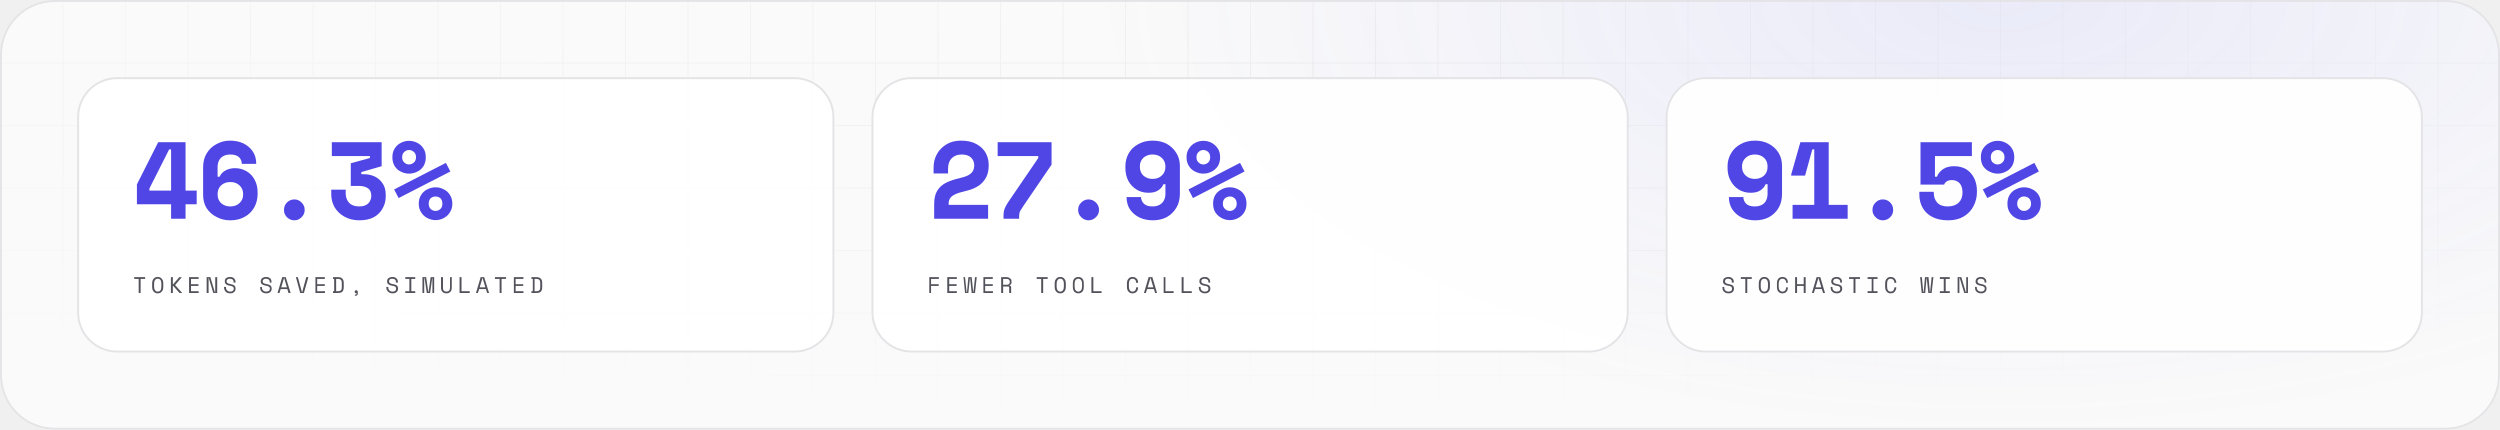
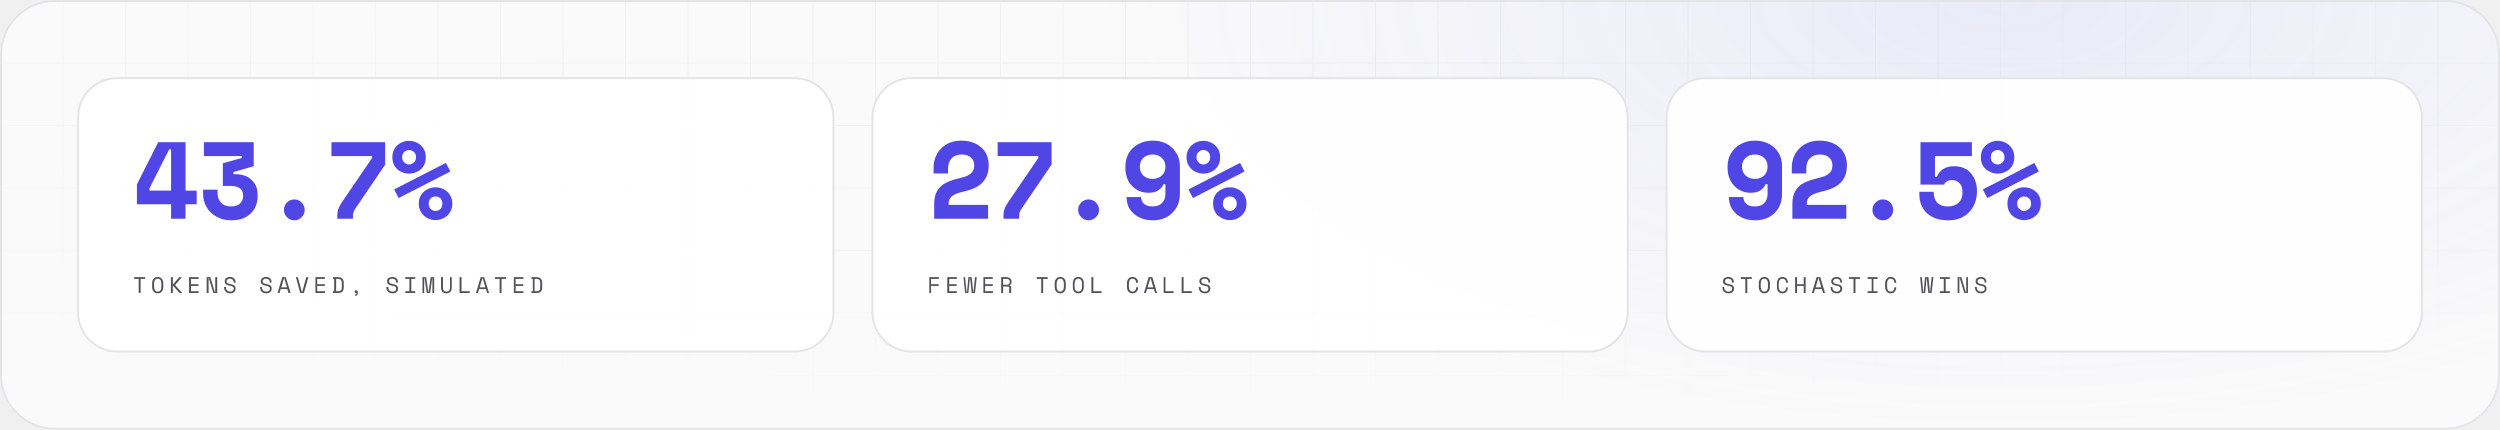
- <svg xmlns="http://www.w3.org/2000/svg" viewBox="0 0 1280 220" width="1280" height="220" role="img" aria-label="46.3% TOKENS SAVED, SIMULATED. 27.9% FEWER TOOL CALLS. 91.5% STOCHASTIC WINS">
+ <svg xmlns="http://www.w3.org/2000/svg" viewBox="0 0 1280 220" width="1280" height="220" role="img" aria-label="43.7% TOKENS SAVED, SIMULATED. 27.9% FEWER TOOL CALLS. 92.5% STOCHASTIC WINS">
  <defs>
    <radialGradient id="vmp-bench-l-g">
      <stop offset="0" stop-color="#6366f1" stop-opacity="0.1" />
      <stop offset="1" stop-color="#6366f1" stop-opacity="0" />
    </radialGradient>
    <pattern id="vmp-bench-l-grid" width="32" height="32" patternUnits="userSpaceOnUse">
      <path d="M32 0H0V32" fill="none" stroke="#18181b" stroke-opacity="0.05" stroke-width="1" />
    </pattern>
    <radialGradient id="vmp-bench-l-fade" cx="0.5" cy="0.2" r="0.8">
      <stop offset="0" stop-color="#fff" />
      <stop offset="1" stop-color="#fff" stop-opacity="0" />
    </radialGradient>
    <mask id="vmp-bench-l-m">
      <rect width="1280" height="220" fill="url(#vmp-bench-l-fade)" />
    </mask>
    <clipPath id="vmp-bench-l-clip">
      <rect width="1280" height="220" rx="28" />
    </clipPath>
  </defs>
  <g clip-path="url(#vmp-bench-l-clip)">
    <rect width="1280" height="220" fill="#fafafa" />
    <rect width="1280" height="220" fill="url(#vmp-bench-l-grid)" mask="url(#vmp-bench-l-m)" />
    <ellipse cx="1024" cy="0" rx="461" ry="220" fill="url(#vmp-bench-l-g)" />
  </g>
  <rect x="0.5" y="0.5" width="1279" height="219" rx="27.5" fill="none" stroke="#e4e4e7" />
  <rect x="40.0" y="40" width="386.7" height="140" rx="20" fill="#ffffff" fill-opacity="0.92" stroke="#e4e4e7" />
-   <path fill="#4f46e5" d="M87.6 112V104.6H70.1V94.4L81 72.8H95V97.6H100.7V104.6H95V112ZM76.5 97.6H87.6V76.5H86.6L76.5 96.5ZM117.9 112.8Q114 112.8 110.9 111.1Q107.7 109.5 105.8 106.6Q104 103.7 104 99.8V85.6Q104 81.4 105.9 78.4Q107.8 75.3 111 73.7Q114.1 72 117.8 72Q121.5 72 124.6 73.4Q127.6 74.9 129.4 77.5Q131.2 80.2 131.2 83.9H123.8Q123.8 81.9 122.4 80.5Q120.9 79.1 117.9 79.1Q114.9 79.1 113.1 80.8Q111.4 82.6 111.4 85.5V90.5H112.4Q113.3 88.5 115.4 87.3Q117.6 86.1 120.3 86.1Q123.5 86.1 126.1 87.6Q128.8 89.1 130.3 91.9Q131.9 94.7 131.9 98.6V99.2Q131.9 103.2 130.1 106.3Q128.4 109.3 125.3 111Q122.2 112.8 117.9 112.8ZM117.9 105.7Q120.8 105.7 122.6 104Q124.5 102.3 124.5 99.5Q124.5 96.6 122.6 94.9Q120.8 93.2 117.9 93.2Q115.1 93.2 113.2 94.9Q111.4 96.6 111.4 99.5Q111.4 102.3 113.2 104Q115.1 105.7 117.9 105.7ZM150.7 112.8Q148.5 112.8 146.9 111.2Q145.4 109.7 145.4 107.5Q145.4 105.2 146.9 103.7Q148.5 102.1 150.7 102.1Q152.9 102.1 154.4 103.7Q156 105.2 156 107.5Q156 109.7 154.4 111.2Q152.9 112.8 150.7 112.8ZM184 112.8Q179.6 112.8 176.3 110.9Q173.1 109.1 171.3 106.1Q169.6 103 169.6 99.5V97.1H177V99.1Q177 101.8 178.7 103.8Q180.5 105.7 183.9 105.7Q186.9 105.7 188.5 104.2Q190.1 102.6 190.1 100.2Q190.1 97.6 188.4 96.4Q186.6 95.2 184 95.2H179.6V83.6L189.4 80.9V79.9H169.9V72.8H195.4V85.1L185 88.1V89.2H186.4Q189.2 89.2 191.7 90.3Q194.3 91.5 195.9 93.9Q197.5 96.2 197.5 99.8V100.5Q197.5 103.9 195.9 106.7Q194.4 109.5 191.4 111.2Q188.4 112.8 184 112.8ZM209.4 88.9Q207.3 88.9 205.3 87.9Q203.3 87 202.1 85.1Q200.9 83.2 200.9 80.5Q200.9 77.8 202.1 76Q203.3 74.1 205.3 73.1Q207.3 72.1 209.4 72.1Q211.6 72.1 213.6 73.1Q215.6 74.1 216.8 76Q218 77.8 218 80.5Q218 83.2 216.8 85.1Q215.6 87 213.6 87.9Q211.6 88.9 209.4 88.9ZM209.4 84.2Q210.8 84.2 211.9 83.2Q213 82.3 213 80.5Q213 78.7 211.9 77.8Q210.8 76.8 209.4 76.8Q208 76.8 207 77.8Q205.9 78.7 205.9 80.5Q205.9 82.3 207 83.2Q208 84.2 209.4 84.2ZM204.1 101.4 201.8 97 228.3 83.4 230.6 87.8ZM223 112.7Q220.9 112.7 218.9 111.7Q216.9 110.7 215.7 108.8Q214.4 106.9 214.4 104.3Q214.4 101.6 215.7 99.7Q216.9 97.8 218.9 96.9Q220.9 95.9 223 95.9Q225.2 95.9 227.1 96.9Q229.1 97.8 230.3 99.7Q231.6 101.6 231.6 104.3Q231.6 106.9 230.3 108.8Q229.1 110.7 227.1 111.7Q225.2 112.7 223 112.7ZM223 108Q224.4 108 225.5 107Q226.5 106 226.5 104.3Q226.5 102.5 225.5 101.5Q224.4 100.6 223 100.6Q221.6 100.6 220.5 101.5Q219.5 102.5 219.5 104.3Q219.5 106 220.5 107Q221.6 108 223 108Z" />
+   <path fill="#4f46e5" d="M87.6 112V104.6H70.1V94.4L81 72.8H95V97.6H100.7V104.6H95V112ZM76.5 97.6H87.6V76.5H86.6L76.5 96.5ZM118.5 112.8Q114 112.8 110.8 110.9Q107.5 109.1 105.8 106.1Q104 103 104 99.5V97.1H111.4V99.1Q111.4 101.8 113.2 103.8Q114.9 105.7 118.4 105.7Q121.3 105.7 122.9 104.2Q124.5 102.6 124.5 100.2Q124.5 97.6 122.8 96.4Q121.1 95.2 118.5 95.2H114.1V83.6L123.8 80.9V79.9H104.4V72.8H129.9V85.1L119.5 88.1V89.2H120.8Q123.6 89.2 126.2 90.3Q128.7 91.5 130.3 93.9Q131.9 96.2 131.9 99.8V100.5Q131.9 103.9 130.4 106.7Q128.8 109.5 125.8 111.2Q122.8 112.8 118.5 112.8ZM150.7 112.8Q148.5 112.8 146.9 111.2Q145.4 109.7 145.4 107.5Q145.4 105.2 146.9 103.7Q148.5 102.1 150.7 102.1Q152.9 102.1 154.4 103.7Q156 105.2 156 107.5Q156 109.7 154.4 111.2Q152.9 112.8 150.7 112.8ZM172.7 112V110.3Q172.7 108.8 173 107.7Q173.3 106.5 174 105.3Q174.7 104 175.9 102.3L190.5 80.9V79.9H169.7V72.8H197.2V84.3L183.1 105.1Q181.9 106.7 181.3 107.9Q180.7 109.1 180.7 110.7V112ZM209.4 88.9Q207.3 88.9 205.3 87.9Q203.3 87 202.1 85.1Q200.9 83.2 200.9 80.5Q200.9 77.8 202.1 76Q203.3 74.1 205.3 73.1Q207.3 72.1 209.4 72.1Q211.6 72.1 213.6 73.1Q215.6 74.1 216.8 76Q218 77.8 218 80.5Q218 83.2 216.8 85.1Q215.6 87 213.6 87.9Q211.6 88.9 209.4 88.9ZM209.4 84.2Q210.8 84.2 211.9 83.2Q213 82.3 213 80.5Q213 78.7 211.9 77.8Q210.8 76.8 209.4 76.8Q208 76.8 207 77.8Q205.9 78.7 205.9 80.5Q205.9 82.3 207 83.2Q208 84.2 209.4 84.2ZM204.1 101.4 201.8 97 228.3 83.4 230.6 87.8ZM223 112.7Q220.9 112.7 218.9 111.7Q216.9 110.7 215.7 108.8Q214.4 106.9 214.4 104.3Q214.4 101.6 215.7 99.7Q216.9 97.8 218.9 96.9Q220.9 95.9 223 95.9Q225.2 95.9 227.1 96.9Q229.1 97.8 230.3 99.7Q231.6 101.6 231.6 104.3Q231.6 106.9 230.3 108.8Q229.1 110.7 227.1 111.7Q225.2 112.7 223 112.7ZM223 108Q224.4 108 225.5 107Q226.5 106 226.5 104.3Q226.5 102.5 225.5 101.5Q224.4 100.6 223 100.6Q221.6 100.6 220.5 101.5Q219.5 102.5 219.5 104.3Q219.5 106 220.5 107Q221.6 108 223 108Z" />
  <path fill="#52525b" d="M71 150V142.8H68.7V141.9H74.3V142.8H72V150ZM80.8 150.2Q79.4 150.2 78.7 149.3Q77.9 148.5 77.9 146.9V145.1Q77.9 143.5 78.7 142.7Q79.4 141.8 80.8 141.8Q82.1 141.8 82.8 142.7Q83.6 143.5 83.6 145.1V146.9Q83.6 148.5 82.8 149.3Q82.1 150.2 80.8 150.2ZM80.8 149.3Q81.7 149.3 82.2 148.6Q82.6 148 82.6 146.8V145.1Q82.6 144 82.2 143.4Q81.7 142.7 80.8 142.7Q79.8 142.7 79.4 143.4Q78.9 144 78.9 145.1V146.8Q78.9 148 79.4 148.6Q79.8 149.3 80.8 149.3ZM87.5 150V141.9H88.5V145.5H88.7L91.8 141.9H93V142L89.7 145.9V146L93.2 149.9V150H91.9L88.7 146.4H88.5V150ZM96.8 150V141.9H101.7V142.8H97.8V145.5H101.6V146.4H97.8V149.1H101.7V150ZM105.8 150V141.9H107.7L110 149.6H110.2V141.9H111.2V150H109.2L106.9 142.4H106.8V150ZM117.9 150.2Q116.8 150.2 116.1 149.8Q115.4 149.4 115.1 148.7Q114.7 148.1 114.7 147.2V146.9H115.7V147.1Q115.7 148.2 116.3 148.7Q116.8 149.3 117.9 149.3Q118.8 149.3 119.2 148.9Q119.7 148.5 119.7 147.8V147.7Q119.7 147.1 119.2 146.8Q118.7 146.4 117.7 146.3Q116.5 146.1 115.8 145.6Q115.1 145.1 115.1 144.1V143.9Q115.1 143.3 115.4 142.8Q115.7 142.3 116.3 142.1Q116.9 141.8 117.7 141.8Q118.6 141.8 119.3 142.1Q119.9 142.5 120.2 143Q120.6 143.5 120.6 144.2V144.7H119.6V144.3Q119.6 143.7 119.3 143.4Q119.1 143 118.6 142.9Q118.2 142.7 117.7 142.7Q117.3 142.7 116.9 142.8Q116.5 143 116.3 143.3Q116 143.5 116 144V144Q116 144.7 116.6 145Q117.1 145.3 118.2 145.5Q119.4 145.7 120 146.2Q120.6 146.8 120.6 147.7V147.8Q120.6 148.9 119.9 149.5Q119.2 150.2 117.9 150.2ZM136.3 150.2Q135.3 150.2 134.6 149.8Q133.9 149.4 133.5 148.7Q133.2 148.1 133.2 147.2V146.9H134.1V147.1Q134.1 148.2 134.7 148.7Q135.3 149.3 136.3 149.3Q137.2 149.3 137.7 148.9Q138.2 148.5 138.2 147.8V147.7Q138.2 147.1 137.7 146.8Q137.2 146.4 136.2 146.3Q135 146.1 134.2 145.6Q133.5 145.1 133.5 144.1V143.9Q133.5 143.3 133.9 142.8Q134.2 142.3 134.8 142.1Q135.4 141.8 136.2 141.8Q137.1 141.8 137.7 142.1Q138.4 142.5 138.7 143Q139 143.5 139 144.2V144.7H138.1V144.3Q138.1 143.7 137.8 143.4Q137.6 143 137.1 142.9Q136.7 142.7 136.2 142.7Q135.7 142.7 135.4 142.8Q135 143 134.7 143.3Q134.5 143.5 134.5 144V144Q134.5 144.7 135 145Q135.6 145.3 136.7 145.5Q137.9 145.7 138.5 146.2Q139.1 146.8 139.1 147.7V147.8Q139.1 148.9 138.4 149.5Q137.7 150.2 136.3 150.2ZM142.1 150 144.5 141.9H146.3L148.8 150H147.7L147.1 148H143.7L143.1 150ZM144 147.1H146.9L145.5 142.4H145.4ZM153.7 150 151.5 141.9H152.5L154.6 149.6H154.7L156.8 141.9H157.9L155.6 150ZM161.5 150V141.9H166.3V142.8H162.4V145.5H166.3V146.4H162.4V149.1H166.4V150ZM170.5 150V149.1H171.1V142.8H170.5V141.9H173.1Q174.6 141.9 175.3 142.7Q176 143.4 176 144.9V147Q176 148.6 175.3 149.3Q174.6 150 173.1 150ZM172.1 149.1H173Q173.7 149.1 174.1 148.9Q174.6 148.7 174.8 148.3Q175 147.8 175 146.9V145Q175 144.2 174.8 143.7Q174.6 143.2 174.1 143Q173.7 142.8 173 142.8H172.1ZM181.7 151.4V150.8H182.2Q182.6 150.8 182.6 150.4V150.1Q182.5 150.2 182.4 150.2Q182 150.2 181.8 149.9Q181.6 149.7 181.6 149.4Q181.6 149 181.8 148.8Q182.1 148.6 182.4 148.6Q182.7 148.6 182.9 148.8Q183.2 149 183.2 149.4V150.5Q183.2 150.9 182.9 151.1Q182.7 151.4 182.3 151.4ZM201 150.2Q200 150.2 199.3 149.8Q198.6 149.4 198.2 148.7Q197.8 148.1 197.8 147.2V146.9H198.8V147.1Q198.8 148.2 199.4 148.7Q200 149.3 201 149.3Q201.9 149.3 202.4 148.9Q202.8 148.5 202.8 147.8V147.7Q202.8 147.1 202.4 146.8Q201.9 146.4 200.8 146.3Q199.6 146.1 198.9 145.6Q198.2 145.1 198.2 144.1V143.9Q198.2 143.3 198.5 142.8Q198.9 142.3 199.5 142.1Q200.1 141.8 200.9 141.8Q201.8 141.8 202.4 142.1Q203 142.5 203.4 143Q203.7 143.5 203.7 144.2V144.7H202.7V144.3Q202.7 143.7 202.5 143.4Q202.2 143 201.8 142.9Q201.3 142.7 200.8 142.7Q200.4 142.7 200 142.8Q199.6 143 199.4 143.3Q199.2 143.5 199.2 144V144Q199.2 144.7 199.7 145Q200.2 145.3 201.3 145.5Q202.6 145.7 203.2 146.2Q203.8 146.8 203.8 147.7V147.8Q203.8 148.9 203.1 149.5Q202.4 150.2 201 150.2ZM207.5 150V149.1H209.6V142.8H207.5V141.9H212.6V142.8H210.6V149.1H212.6V150ZM216.3 150V141.9H218.2L219.3 149.6H219.4L220.5 141.9H222.3V150H221.4V142.4H221.3L220.2 150H218.5L217.4 142.4H217.2V150ZM228.6 150.2Q227.3 150.2 226.5 149.4Q225.8 148.7 225.8 147.3V141.9H226.8V147.3Q226.8 148.3 227.2 148.8Q227.7 149.3 228.6 149.3Q229.5 149.3 229.9 148.8Q230.4 148.3 230.4 147.3V141.9H231.3V147.3Q231.3 148.7 230.6 149.4Q229.8 150.2 228.6 150.2ZM235.3 150V141.9H236.3V149.1H240.5V150ZM243.7 150 246.1 141.9H247.9L250.4 150H249.4L248.8 148H245.3L244.7 150ZM245.6 147.1H248.5L247.1 142.4H247ZM255.8 150V142.8H253.4V141.9H259.1V142.8H256.8V150ZM263.1 150V141.9H268V142.8H264V145.5H267.9V146.4H264V149.1H268V150ZM272.1 150V149.1H272.8V142.8H272.1V141.9H274.7Q276.2 141.9 276.9 142.7Q277.6 143.4 277.6 144.9V147Q277.6 148.6 276.9 149.3Q276.2 150 274.7 150ZM273.7 149.1H274.6Q275.3 149.1 275.7 148.9Q276.2 148.7 276.4 148.3Q276.6 147.8 276.6 146.9V145Q276.6 144.2 276.4 143.7Q276.2 143.2 275.7 143Q275.3 142.8 274.6 142.8H273.7Z" />
  <rect x="446.7" y="40" width="386.7" height="140" rx="20" fill="#ffffff" fill-opacity="0.92" stroke="#e4e4e7" />
  <path fill="#4f46e5" d="M478.3 112V104.3Q478.3 100.2 479.9 97.6Q481.5 95 484.5 93.5Q487.4 92.1 491.4 91.2Q494.4 90.5 496 89.6Q497.6 88.6 498.2 87.4Q498.8 86.2 498.8 84.6Q498.8 82.2 497.1 80.6Q495.4 79.1 492.4 79.1Q489.2 79.1 487.3 81Q485.4 82.9 485.4 86.4V88.8H478V85.7Q478 82 479.7 78.9Q481.4 75.8 484.6 73.9Q487.7 72 492.1 72Q496.8 72 500 73.8Q503.1 75.5 504.7 78.3Q506.2 81.1 506.2 84.2V84.9Q506.2 89.8 503.4 93Q500.7 96.3 494.4 97.8Q490.9 98.6 489 99.5Q487.1 100.4 486.4 101.6Q485.7 102.7 485.7 104.3V104.9H505.9V112ZM513.8 112V110.3Q513.8 108.8 514.1 107.7Q514.4 106.5 515.1 105.3Q515.8 104 517 102.3L531.6 80.9V79.9H510.8V72.8H538.4V84.3L524.2 105.1Q523.1 106.7 522.4 107.9Q521.8 109.1 521.8 110.7V112ZM557.3 112.8Q555.2 112.8 553.6 111.2Q552 109.7 552 107.5Q552 105.2 553.6 103.7Q555.2 102.1 557.3 102.1Q559.5 102.1 561.1 103.7Q562.7 105.2 562.7 107.5Q562.7 109.7 561.1 111.2Q559.5 112.8 557.3 112.8ZM590.3 112.8Q586.5 112.8 583.5 111.4Q580.4 109.9 578.6 107.3Q576.8 104.6 576.8 100.9H584.2Q584.2 102.8 585.7 104.3Q587.1 105.7 590.1 105.7Q593.1 105.7 594.9 104Q596.7 102.2 596.7 99.3V94.3H595.7Q594.9 96.2 593.1 97.4Q591.3 98.7 588 98.7Q584.6 98.7 582 97.1Q579.3 95.5 577.7 92.6Q576.2 89.7 576.2 85.9V85.2Q576.2 81.5 577.9 78.5Q579.6 75.5 582.8 73.8Q586 72 590.2 72Q594.2 72 597.3 73.6Q600.4 75.3 602.2 78.2Q604.1 81.1 604.1 85V99.2Q604.1 103.5 602.2 106.5Q600.4 109.5 597.3 111.2Q594.2 112.8 590.3 112.8ZM590.1 91.6Q593 91.6 594.8 89.9Q596.7 88.2 596.7 85.3Q596.7 82.5 594.8 80.8Q593 79.1 590.1 79.1Q587.3 79.1 585.4 80.8Q583.6 82.5 583.6 85.3Q583.6 88.2 585.4 89.9Q587.3 91.6 590.1 91.6ZM616.1 88.9Q614 88.9 612 87.9Q610 87 608.8 85.1Q607.5 83.2 607.5 80.5Q607.5 77.8 608.8 76Q610 74.1 612 73.1Q614 72.1 616.1 72.1Q618.3 72.1 620.3 73.1Q622.2 74.1 623.5 76Q624.7 77.8 624.7 80.5Q624.7 83.2 623.5 85.1Q622.2 87 620.3 87.9Q618.3 88.9 616.1 88.9ZM616.1 84.2Q617.5 84.2 618.6 83.2Q619.6 82.3 619.6 80.5Q619.6 78.7 618.6 77.8Q617.5 76.8 616.1 76.8Q614.7 76.8 613.7 77.8Q612.6 78.7 612.6 80.5Q612.6 82.3 613.7 83.2Q614.7 84.2 616.1 84.2ZM610.8 101.4 608.5 97 634.9 83.4 637.2 87.8ZM629.7 112.7Q627.5 112.7 625.6 111.7Q623.6 110.7 622.3 108.8Q621.1 106.9 621.1 104.3Q621.1 101.6 622.3 99.7Q623.6 97.8 625.6 96.9Q627.5 95.9 629.7 95.9Q631.9 95.9 633.8 96.9Q635.8 97.8 637 99.7Q638.2 101.6 638.2 104.3Q638.2 106.9 637 108.8Q635.8 110.7 633.8 111.7Q631.9 112.7 629.7 112.7ZM629.7 108Q631.1 108 632.1 107Q633.2 106 633.2 104.3Q633.2 102.5 632.1 101.5Q631.1 100.6 629.7 100.6Q628.3 100.6 627.2 101.5Q626.1 102.5 626.1 104.3Q626.1 106 627.2 107Q628.3 108 629.7 108Z" />
  <path fill="#52525b" d="M475.8 150V141.9H480.7V142.8H476.7V145.5H480.6V146.4H476.7V150ZM485 150V141.9H489.9V142.8H486V145.5H489.8V146.4H486V149.1H489.9V150ZM494.1 150 493.3 141.9H494.1L494.9 149.6H495.1L495.8 141.9H497.5L498.3 149.6H498.4L499.2 141.9H500.1L499.2 150H497.5L496.7 142.4H496.6L495.8 150ZM503.5 150V141.9H508.3V142.8H504.4V145.5H508.3V146.4H504.4V149.1H508.4V150ZM512.6 150V141.9H515.5Q516.3 141.9 516.8 142.3Q517.4 142.6 517.7 143.1Q517.9 143.5 517.9 144.1V144.5Q517.9 144.9 517.7 145.4Q517.4 145.8 516.9 146.1V146.2Q517.3 146.3 517.5 146.5Q517.7 146.7 517.7 147.1V150H516.7V147.3Q516.7 147 516.6 146.8Q516.4 146.7 516.1 146.7H513.6V150ZM513.6 145.8H515.4Q517 145.8 517 144.4V144.2Q517 143.6 516.6 143.2Q516.2 142.8 515.4 142.8H513.6ZM533.1 150V142.8H530.8V141.9H536.4V142.8H534.1V150ZM542.9 150.2Q541.5 150.2 540.8 149.3Q540 148.5 540 146.9V145.1Q540 143.5 540.8 142.7Q541.5 141.8 542.9 141.8Q544.2 141.8 544.9 142.7Q545.7 143.5 545.7 145.1V146.9Q545.7 148.5 544.9 149.3Q544.2 150.2 542.9 150.2ZM542.9 149.3Q543.8 149.3 544.2 148.6Q544.7 148 544.7 146.8V145.1Q544.7 144 544.2 143.4Q543.8 142.7 542.9 142.7Q541.9 142.7 541.5 143.4Q541 144 541 145.1V146.8Q541 148 541.5 148.6Q541.9 149.3 542.9 149.3ZM552.1 150.2Q550.8 150.2 550 149.3Q549.3 148.5 549.3 146.9V145.1Q549.3 143.5 550 142.7Q550.8 141.8 552.1 141.8Q553.4 141.8 554.2 142.7Q554.9 143.5 554.9 145.1V146.9Q554.9 148.5 554.2 149.3Q553.4 150.2 552.1 150.2ZM552.1 149.3Q553 149.3 553.5 148.6Q554 148 554 146.8V145.1Q554 144 553.5 143.4Q553 142.7 552.1 142.7Q551.2 142.7 550.7 143.4Q550.2 144 550.2 145.1V146.8Q550.2 148 550.7 148.6Q551.2 149.3 552.1 149.3ZM558.8 150V141.9H559.8V149.1H564V150ZM579.8 150.2Q578.5 150.2 577.8 149.3Q577 148.5 577 146.9V145.1Q577 143.5 577.8 142.7Q578.5 141.8 579.8 141.8Q580.8 141.8 581.4 142.2Q582 142.6 582.4 143.2Q582.7 143.9 582.7 144.7V144.8H581.7V144.7Q581.7 144.2 581.5 143.7Q581.3 143.3 580.9 143Q580.5 142.7 579.8 142.7Q578.9 142.7 578.5 143.4Q578 144 578 145.1V146.8Q578 148 578.5 148.6Q578.9 149.3 579.8 149.3Q580.5 149.3 580.9 149Q581.3 148.7 581.5 148.2Q581.7 147.8 581.7 147.2V147.1H582.7V147.2Q582.7 148.1 582.4 148.7Q582 149.4 581.4 149.8Q580.8 150.2 579.8 150.2ZM585.7 150 588.1 141.9H590L592.4 150H591.4L590.8 148H587.3L586.7 150ZM587.6 147.1H590.5L589.1 142.4H589ZM595.8 150V141.9H596.7V149.1H600.9V150ZM605 150V141.9H606V149.1H610.2V150ZM616.9 150.2Q615.9 150.2 615.2 149.8Q614.5 149.4 614.1 148.7Q613.8 148.1 613.8 147.2V146.9H614.7V147.1Q614.7 148.2 615.3 148.7Q615.9 149.3 616.9 149.3Q617.8 149.3 618.3 148.9Q618.7 148.5 618.7 147.8V147.7Q618.7 147.1 618.3 146.8Q617.8 146.4 616.7 146.3Q615.5 146.1 614.8 145.6Q614.1 145.1 614.1 144.1V143.9Q614.1 143.3 614.4 142.8Q614.8 142.3 615.4 142.1Q616 141.8 616.8 141.8Q617.7 141.8 618.3 142.1Q618.9 142.5 619.3 143Q619.6 143.5 619.6 144.2V144.7H618.7V144.3Q618.7 143.7 618.4 143.4Q618.1 143 617.7 142.9Q617.3 142.7 616.7 142.7Q616.3 142.7 615.9 142.8Q615.5 143 615.3 143.3Q615.1 143.5 615.1 144V144Q615.1 144.7 615.6 145Q616.1 145.3 617.2 145.5Q618.5 145.7 619.1 146.2Q619.7 146.8 619.7 147.7V147.8Q619.7 148.9 619 149.5Q618.3 150.2 616.9 150.2Z" />
  <rect x="853.3" y="40" width="386.7" height="140" rx="20" fill="#ffffff" fill-opacity="0.92" stroke="#e4e4e7" />
-   <path fill="#4f46e5" d="M898.7 112.8Q894.9 112.8 891.8 111.4Q888.8 109.9 887 107.3Q885.2 104.6 885.2 100.9H892.6Q892.6 102.8 894 104.3Q895.4 105.7 898.5 105.7Q901.5 105.7 903.3 104Q905 102.2 905 99.3V94.3H904Q903.2 96.2 901.4 97.4Q899.6 98.7 896.3 98.7Q893 98.7 890.3 97.1Q887.7 95.5 886.1 92.6Q884.5 89.7 884.5 85.9V85.2Q884.5 81.5 886.3 78.5Q888 75.5 891.2 73.8Q894.3 72 898.6 72Q902.5 72 905.6 73.6Q908.8 75.3 910.6 78.2Q912.4 81.1 912.4 85V99.2Q912.4 103.5 910.6 106.5Q908.8 109.5 905.7 111.2Q902.6 112.8 898.7 112.8ZM898.5 91.6Q901.3 91.6 903.2 89.9Q905 88.2 905 85.3Q905 82.5 903.2 80.8Q901.3 79.1 898.5 79.1Q895.6 79.1 893.8 80.8Q891.9 82.5 891.9 85.3Q891.9 88.2 893.8 89.9Q895.6 91.6 898.5 91.6ZM917.8 112V104.9H928.9V76.5H927.9L924.2 89.9H917.1V89.3L921.8 72.8H936.3V104.9H946V112ZM964 112.8Q961.8 112.8 960.3 111.2Q958.7 109.7 958.7 107.5Q958.7 105.2 960.3 103.7Q961.8 102.1 964 102.1Q966.2 102.1 967.8 103.7Q969.3 105.2 969.3 107.5Q969.3 109.7 967.8 111.2Q966.2 112.8 964 112.8ZM997.5 112.8Q992.7 112.8 989.4 111.1Q986.1 109.4 984.4 106.4Q982.7 103.4 982.7 99.6V98.2H990.1V98.9Q990.1 101.8 991.9 103.8Q993.7 105.7 997.2 105.7Q1000.8 105.7 1002.8 103.8Q1004.8 101.9 1004.8 98.6Q1004.8 95.4 1003.3 93.8Q1001.8 92.2 999.4 92.2Q997.7 92.2 996.7 92.9Q995.7 93.6 995.4 94.5H983.3V72.8H1009.6V79.9H990.7V90.5H991.7Q992.5 88.3 994.7 86.7Q996.9 85.1 1000.5 85.1Q1004.1 85.1 1006.8 86.7Q1009.4 88.4 1010.8 91.3Q1012.2 94.1 1012.2 97.9V98.2Q1012.2 102.1 1010.5 105.4Q1008.8 108.8 1005.5 110.8Q1002.2 112.8 997.5 112.8ZM1022.8 88.9Q1020.7 88.9 1018.7 87.9Q1016.7 87 1015.4 85.1Q1014.2 83.2 1014.2 80.5Q1014.2 77.8 1015.4 76Q1016.7 74.1 1018.7 73.1Q1020.7 72.1 1022.8 72.1Q1025 72.1 1026.9 73.1Q1028.9 74.1 1030.1 76Q1031.3 77.8 1031.3 80.5Q1031.3 83.2 1030.1 85.1Q1028.9 87 1026.9 87.9Q1025 88.9 1022.8 88.9ZM1022.8 84.2Q1024.2 84.2 1025.2 83.2Q1026.3 82.3 1026.3 80.5Q1026.3 78.7 1025.2 77.8Q1024.2 76.8 1022.8 76.8Q1021.4 76.8 1020.3 77.8Q1019.3 78.7 1019.3 80.5Q1019.3 82.3 1020.3 83.2Q1021.4 84.2 1022.8 84.2ZM1017.5 101.4 1015.2 97 1041.6 83.4 1043.9 87.8ZM1036.3 112.7Q1034.2 112.7 1032.2 111.7Q1030.2 110.7 1029 108.8Q1027.8 106.9 1027.8 104.3Q1027.8 101.6 1029 99.7Q1030.2 97.8 1032.2 96.9Q1034.2 95.9 1036.3 95.9Q1038.5 95.9 1040.5 96.9Q1042.4 97.8 1043.7 99.7Q1044.9 101.6 1044.9 104.3Q1044.9 106.9 1043.7 108.8Q1042.4 110.7 1040.5 111.7Q1038.5 112.7 1036.3 112.7ZM1036.3 108Q1037.7 108 1038.8 107Q1039.9 106 1039.9 104.3Q1039.9 102.5 1038.8 101.5Q1037.7 100.6 1036.3 100.6Q1034.9 100.6 1033.9 101.5Q1032.8 102.5 1032.8 104.3Q1032.8 106 1033.9 107Q1034.9 108 1036.3 108Z" />
+   <path fill="#4f46e5" d="M898.7 112.8Q894.9 112.8 891.8 111.4Q888.8 109.9 887 107.3Q885.2 104.6 885.2 100.9H892.6Q892.6 102.8 894 104.3Q895.4 105.7 898.5 105.7Q901.5 105.7 903.3 104Q905 102.2 905 99.3V94.3H904Q903.2 96.2 901.4 97.4Q899.6 98.7 896.3 98.7Q893 98.7 890.3 97.1Q887.7 95.5 886.1 92.6Q884.5 89.7 884.5 85.9V85.2Q884.5 81.5 886.3 78.5Q888 75.5 891.2 73.8Q894.3 72 898.6 72Q902.5 72 905.6 73.6Q908.8 75.3 910.6 78.2Q912.4 81.1 912.4 85V99.2Q912.4 103.5 910.6 106.5Q908.8 109.5 905.7 111.2Q902.6 112.8 898.7 112.8ZM898.5 91.6Q901.3 91.6 903.2 89.9Q905 88.2 905 85.3Q905 82.5 903.2 80.8Q901.3 79.1 898.5 79.1Q895.6 79.1 893.8 80.8Q891.9 82.5 891.9 85.3Q891.9 88.2 893.8 89.9Q895.6 91.6 898.5 91.6ZM917.7 112V104.3Q917.7 100.2 919.3 97.6Q920.9 95 923.9 93.5Q926.9 92.1 930.8 91.2Q933.8 90.5 935.4 89.6Q937 88.6 937.6 87.4Q938.2 86.2 938.2 84.6Q938.2 82.2 936.5 80.6Q934.8 79.1 931.8 79.1Q928.6 79.1 926.7 81Q924.8 82.9 924.8 86.4V88.8H917.4V85.7Q917.4 82 919.1 78.9Q920.8 75.8 924 73.9Q927.2 72 931.6 72Q936.3 72 939.4 73.8Q942.6 75.5 944.1 78.3Q945.6 81.1 945.6 84.2V84.9Q945.6 89.8 942.9 93Q940.1 96.3 933.8 97.8Q930.3 98.6 928.4 99.5Q926.5 100.4 925.8 101.6Q925.1 102.7 925.1 104.3V104.9H945.3V112ZM964 112.8Q961.8 112.8 960.3 111.2Q958.7 109.7 958.7 107.5Q958.7 105.2 960.3 103.7Q961.8 102.1 964 102.1Q966.2 102.1 967.8 103.7Q969.3 105.2 969.3 107.5Q969.3 109.7 967.8 111.2Q966.2 112.8 964 112.8ZM997.5 112.8Q992.7 112.8 989.4 111.1Q986.1 109.4 984.4 106.4Q982.7 103.4 982.7 99.6V98.2H990.1V98.9Q990.1 101.8 991.9 103.8Q993.7 105.7 997.2 105.7Q1000.8 105.7 1002.8 103.8Q1004.8 101.9 1004.8 98.6Q1004.8 95.4 1003.3 93.8Q1001.8 92.2 999.4 92.2Q997.7 92.2 996.7 92.9Q995.7 93.6 995.4 94.5H983.3V72.8H1009.6V79.9H990.7V90.5H991.7Q992.5 88.3 994.7 86.7Q996.9 85.1 1000.5 85.1Q1004.1 85.1 1006.8 86.7Q1009.4 88.4 1010.8 91.3Q1012.2 94.1 1012.2 97.9V98.2Q1012.2 102.1 1010.5 105.4Q1008.8 108.8 1005.5 110.8Q1002.2 112.8 997.5 112.8ZM1022.8 88.9Q1020.7 88.9 1018.7 87.9Q1016.7 87 1015.4 85.1Q1014.2 83.2 1014.2 80.5Q1014.2 77.8 1015.4 76Q1016.7 74.1 1018.7 73.1Q1020.7 72.1 1022.8 72.1Q1025 72.1 1026.9 73.1Q1028.9 74.1 1030.1 76Q1031.3 77.8 1031.3 80.5Q1031.3 83.2 1030.1 85.1Q1028.9 87 1026.9 87.9Q1025 88.9 1022.8 88.9ZM1022.8 84.2Q1024.2 84.2 1025.2 83.2Q1026.3 82.3 1026.3 80.5Q1026.3 78.7 1025.2 77.8Q1024.2 76.8 1022.8 76.8Q1021.4 76.8 1020.3 77.8Q1019.3 78.7 1019.3 80.5Q1019.3 82.3 1020.3 83.2Q1021.4 84.2 1022.8 84.2ZM1017.5 101.4 1015.2 97 1041.6 83.4 1043.9 87.8ZM1036.3 112.7Q1034.2 112.7 1032.2 111.7Q1030.2 110.7 1029 108.8Q1027.8 106.9 1027.8 104.3Q1027.8 101.6 1029 99.7Q1030.2 97.8 1032.2 96.9Q1034.2 95.9 1036.3 95.9Q1038.5 95.9 1040.5 96.9Q1042.4 97.8 1043.7 99.7Q1044.9 101.6 1044.9 104.3Q1044.9 106.9 1043.7 108.8Q1042.4 110.7 1040.5 111.7Q1038.5 112.7 1036.3 112.7ZM1036.3 108Q1037.7 108 1038.8 107Q1039.9 106 1039.9 104.3Q1039.9 102.5 1038.8 101.5Q1037.7 100.6 1036.3 100.6Q1034.9 100.6 1033.9 101.5Q1032.8 102.5 1032.8 104.3Q1032.8 106 1033.9 107Q1034.9 108 1036.3 108Z" />
  <path fill="#52525b" d="M885 150.2Q884 150.2 883.3 149.8Q882.6 149.4 882.2 148.7Q881.9 148.1 881.9 147.2V146.9H882.8V147.1Q882.8 148.2 883.4 148.7Q884 149.3 885 149.3Q885.9 149.3 886.4 148.9Q886.8 148.5 886.8 147.8V147.7Q886.8 147.1 886.4 146.8Q885.9 146.4 884.8 146.3Q883.6 146.1 882.9 145.6Q882.2 145.1 882.2 144.1V143.9Q882.2 143.3 882.5 142.8Q882.9 142.3 883.5 142.1Q884.1 141.8 884.9 141.8Q885.8 141.8 886.4 142.1Q887 142.5 887.4 143Q887.7 143.5 887.7 144.2V144.7H886.7V144.3Q886.7 143.7 886.5 143.4Q886.2 143 885.8 142.9Q885.3 142.7 884.8 142.7Q884.4 142.7 884 142.8Q883.6 143 883.4 143.3Q883.2 143.5 883.2 144V144Q883.2 144.7 883.7 145Q884.2 145.3 885.3 145.5Q886.6 145.7 887.2 146.2Q887.8 146.8 887.8 147.7V147.8Q887.8 148.9 887.1 149.5Q886.4 150.2 885 150.2ZM893.6 150V142.8H891.3V141.9H896.9V142.8H894.6V150ZM903.3 150.2Q902 150.2 901.3 149.3Q900.5 148.5 900.5 146.9V145.1Q900.5 143.5 901.3 142.7Q902 141.8 903.3 141.8Q904.7 141.8 905.4 142.7Q906.2 143.5 906.2 145.1V146.9Q906.2 148.5 905.4 149.3Q904.7 150.2 903.3 150.2ZM903.3 149.3Q904.3 149.3 904.7 148.6Q905.2 148 905.2 146.8V145.1Q905.2 144 904.7 143.4Q904.3 142.7 903.3 142.7Q902.4 142.7 901.9 143.4Q901.5 144 901.5 145.1V146.8Q901.5 148 901.9 148.6Q902.4 149.3 903.3 149.3ZM912.6 150.2Q911.3 150.2 910.5 149.3Q909.8 148.5 909.8 146.9V145.1Q909.8 143.5 910.5 142.7Q911.3 141.8 912.6 141.8Q913.5 141.8 914.2 142.2Q914.8 142.6 915.1 143.2Q915.4 143.9 915.4 144.7V144.8H914.5V144.7Q914.5 144.2 914.3 143.7Q914.1 143.3 913.7 143Q913.3 142.7 912.6 142.7Q911.7 142.7 911.2 143.4Q910.7 144 910.7 145.1V146.8Q910.7 148 911.2 148.6Q911.7 149.3 912.6 149.3Q913.3 149.3 913.7 149Q914.1 148.7 914.3 148.2Q914.5 147.8 914.5 147.2V147.1H915.4V147.2Q915.4 148.1 915.1 148.7Q914.8 149.4 914.2 149.8Q913.5 150.2 912.6 150.2ZM919.1 150V141.9H920.1V145.5H923.5V141.9H924.5V150H923.5V146.4H920.1V150ZM927.7 150 930.1 141.9H932L934.4 150H933.4L932.8 148H929.3L928.7 150ZM929.6 147.1H932.5L931.1 142.4H931ZM940.4 150.2Q939.4 150.2 938.7 149.8Q938 149.4 937.6 148.7Q937.3 148.1 937.3 147.2V146.9H938.2V147.1Q938.2 148.2 938.8 148.7Q939.4 149.3 940.4 149.3Q941.3 149.3 941.8 148.9Q942.2 148.5 942.2 147.8V147.7Q942.2 147.1 941.8 146.8Q941.3 146.4 940.3 146.3Q939.1 146.1 938.3 145.6Q937.6 145.1 937.6 144.1V143.9Q937.6 143.3 938 142.8Q938.3 142.3 938.9 142.1Q939.5 141.8 940.3 141.8Q941.2 141.8 941.8 142.1Q942.5 142.5 942.8 143Q943.1 143.5 943.1 144.2V144.7H942.2V144.3Q942.2 143.7 941.9 143.4Q941.6 143 941.2 142.9Q940.8 142.7 940.3 142.7Q939.8 142.7 939.4 142.8Q939.1 143 938.8 143.3Q938.6 143.5 938.6 144V144Q938.6 144.7 939.1 145Q939.7 145.3 940.8 145.5Q942 145.7 942.6 146.2Q943.2 146.8 943.2 147.7V147.8Q943.2 148.9 942.5 149.5Q941.8 150.2 940.4 150.2ZM949 150V142.8H946.7V141.9H952.3V142.8H950V150ZM956.2 150V149.1H958.3V142.8H956.2V141.9H961.3V142.8H959.2V149.1H961.3V150ZM968 150.2Q966.7 150.2 966 149.3Q965.2 148.5 965.2 146.9V145.1Q965.2 143.5 966 142.7Q966.7 141.8 968 141.8Q969 141.8 969.6 142.2Q970.2 142.6 970.5 143.2Q970.9 143.9 970.9 144.7V144.8H969.9V144.7Q969.9 144.2 969.7 143.7Q969.5 143.3 969.1 143Q968.7 142.7 968 142.7Q967.1 142.7 966.6 143.4Q966.2 144 966.2 145.1V146.8Q966.2 148 966.6 148.6Q967.1 149.3 968 149.3Q968.7 149.3 969.1 149Q969.5 148.7 969.7 148.2Q969.9 147.8 969.9 147.2V147.1H970.9V147.2Q970.9 148.1 970.5 148.7Q970.2 149.4 969.6 149.8Q969 150.2 968 150.2ZM983.9 150 983.1 141.9H984L984.7 149.6H984.9L985.6 141.9H987.4L988.1 149.6H988.2L989 141.9H989.9L989 150H987.3L986.5 142.4H986.4L985.7 150ZM993.2 150V149.1H995.2V142.8H993.2V141.9H998.3V142.8H996.2V149.1H998.3V150ZM1002.3 150V141.9H1004.2L1006.5 149.6H1006.7V141.9H1007.6V150H1005.7L1003.4 142.4H1003.2V150ZM1014.3 150.2Q1013.3 150.2 1012.6 149.8Q1011.9 149.4 1011.5 148.7Q1011.2 148.1 1011.2 147.2V146.9H1012.1V147.1Q1012.1 148.2 1012.7 148.7Q1013.3 149.3 1014.3 149.3Q1015.2 149.3 1015.7 148.9Q1016.2 148.5 1016.2 147.8V147.7Q1016.2 147.1 1015.7 146.8Q1015.2 146.4 1014.2 146.3Q1013 146.1 1012.2 145.6Q1011.5 145.1 1011.5 144.1V143.9Q1011.5 143.3 1011.9 142.8Q1012.2 142.3 1012.8 142.1Q1013.4 141.8 1014.2 141.8Q1015.1 141.8 1015.7 142.1Q1016.4 142.5 1016.7 143Q1017 143.5 1017 144.2V144.7H1016.1V144.3Q1016.1 143.7 1015.8 143.4Q1015.6 143 1015.1 142.9Q1014.7 142.7 1014.2 142.7Q1013.7 142.7 1013.4 142.8Q1013 143 1012.7 143.3Q1012.5 143.5 1012.5 144V144Q1012.5 144.7 1013 145Q1013.6 145.3 1014.7 145.5Q1015.9 145.7 1016.5 146.2Q1017.1 146.8 1017.1 147.7V147.8Q1017.1 148.9 1016.4 149.5Q1015.7 150.2 1014.3 150.2Z" />
</svg>
